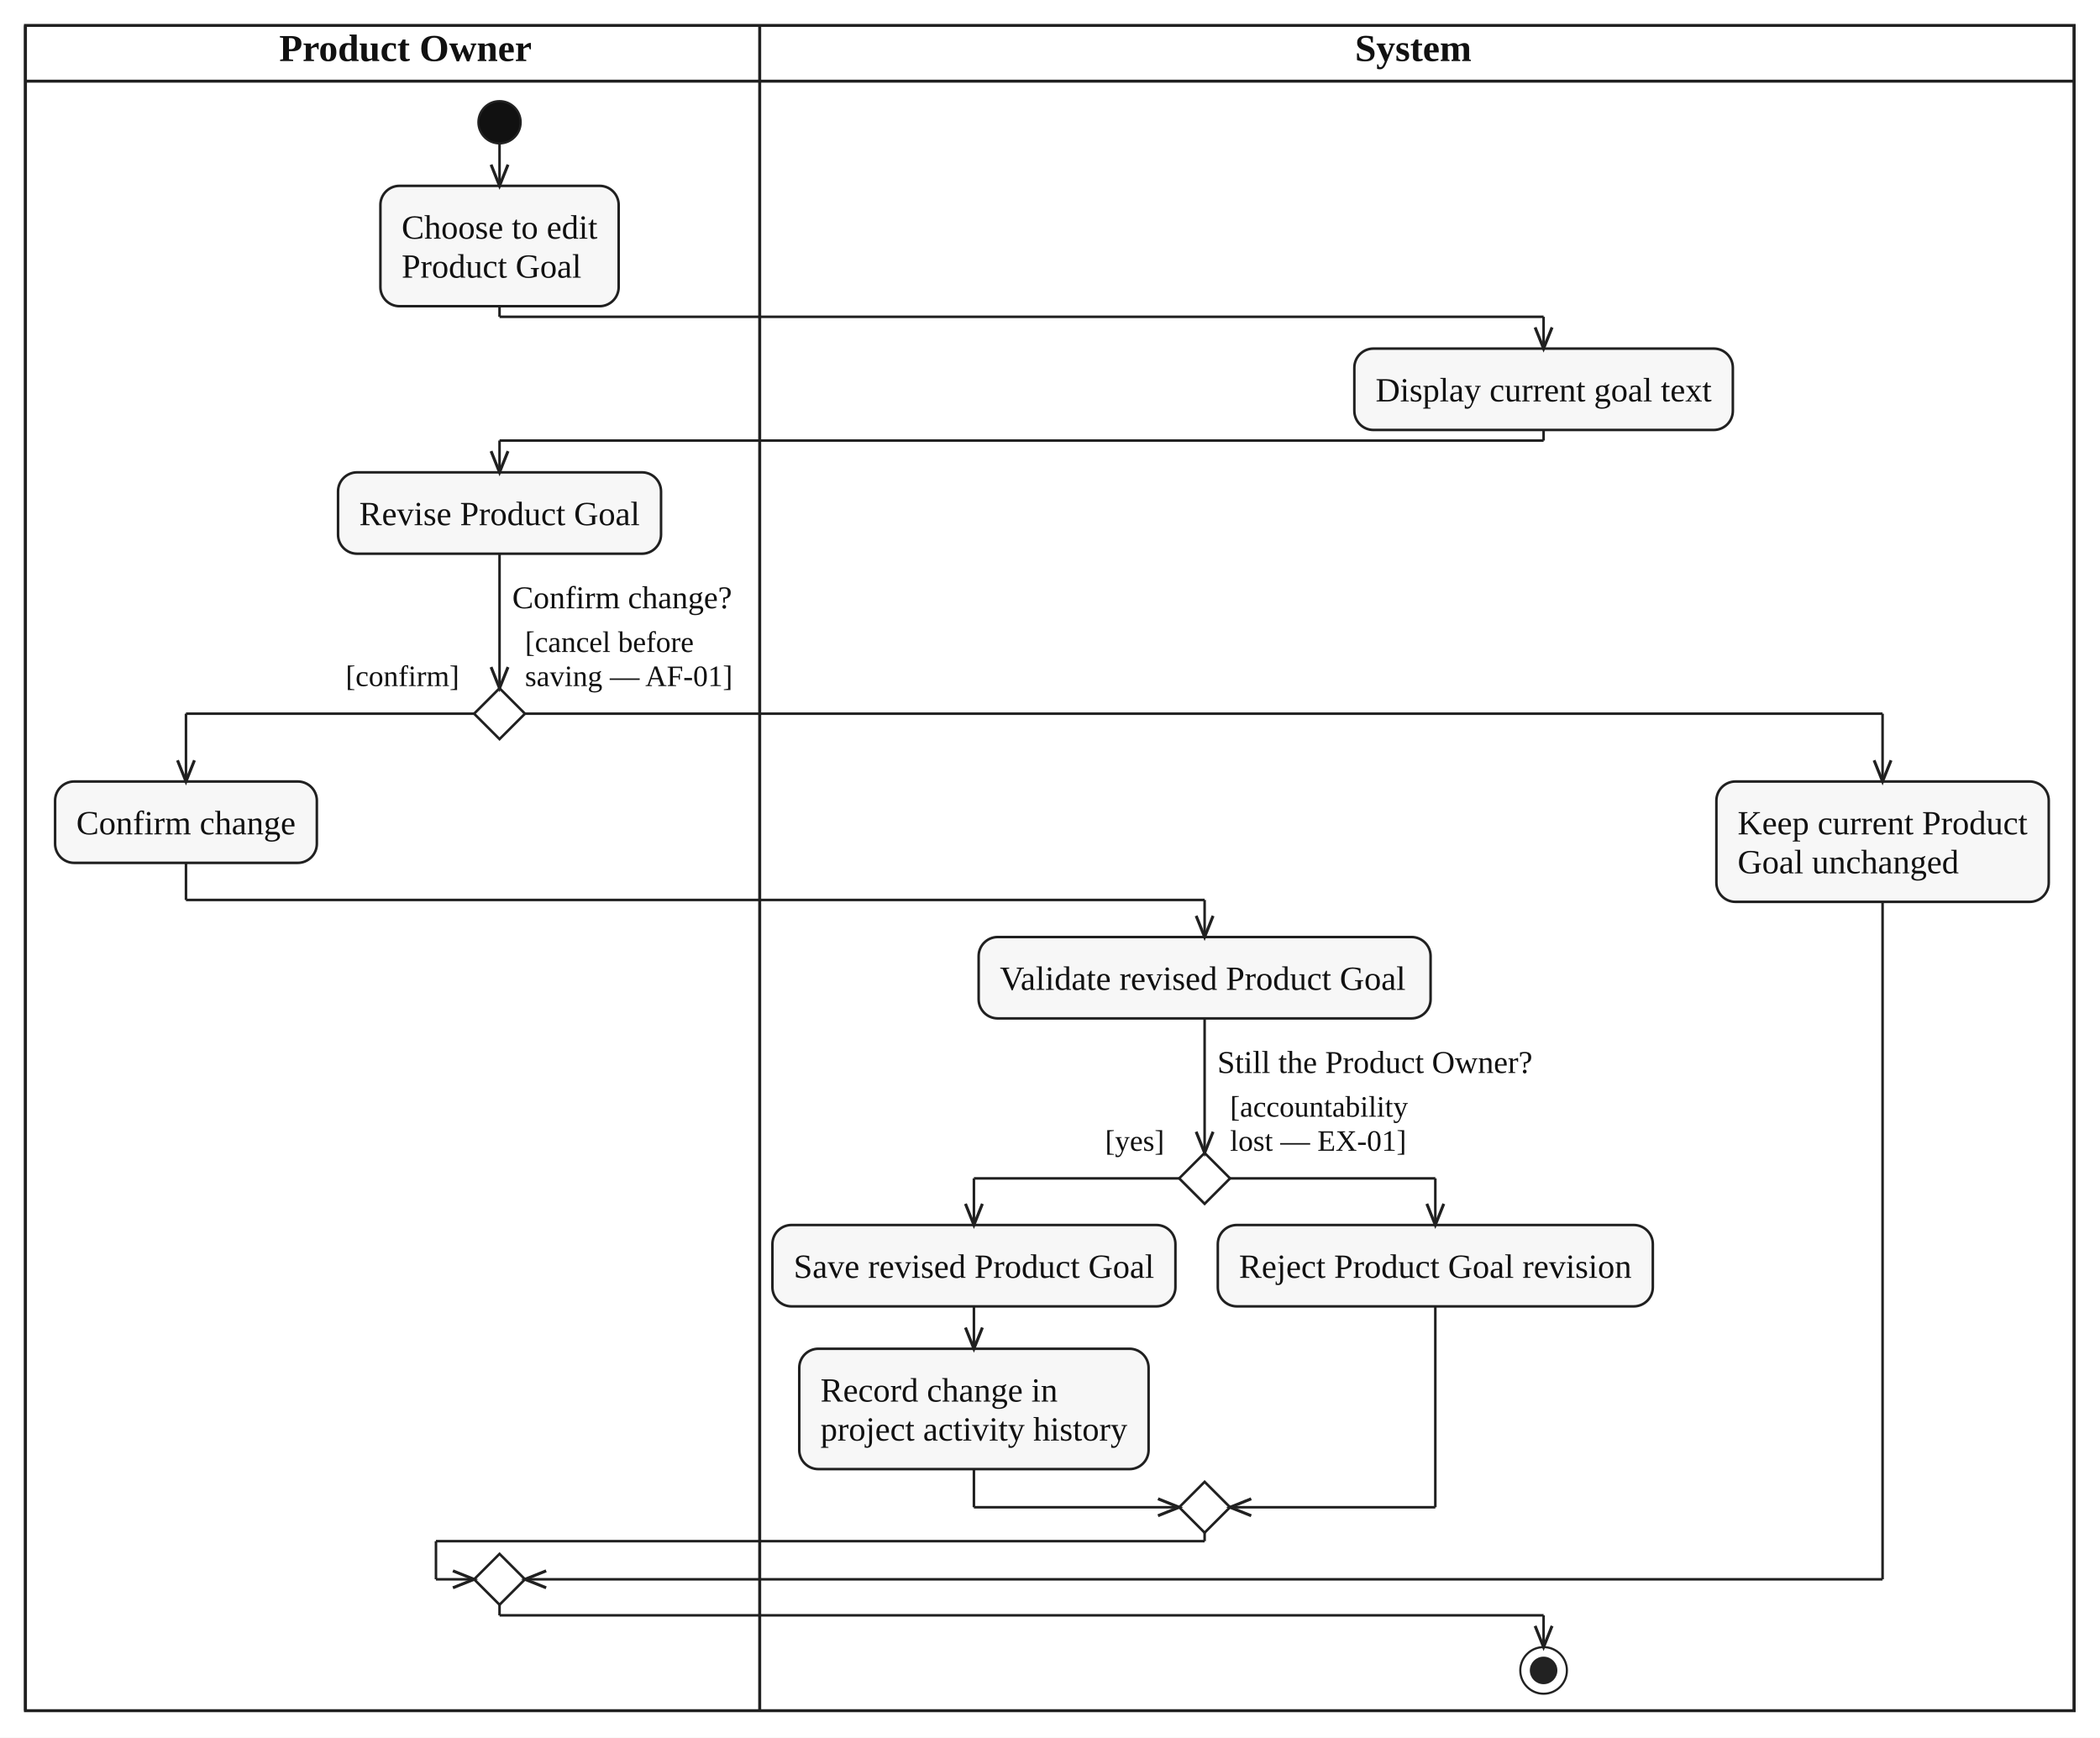
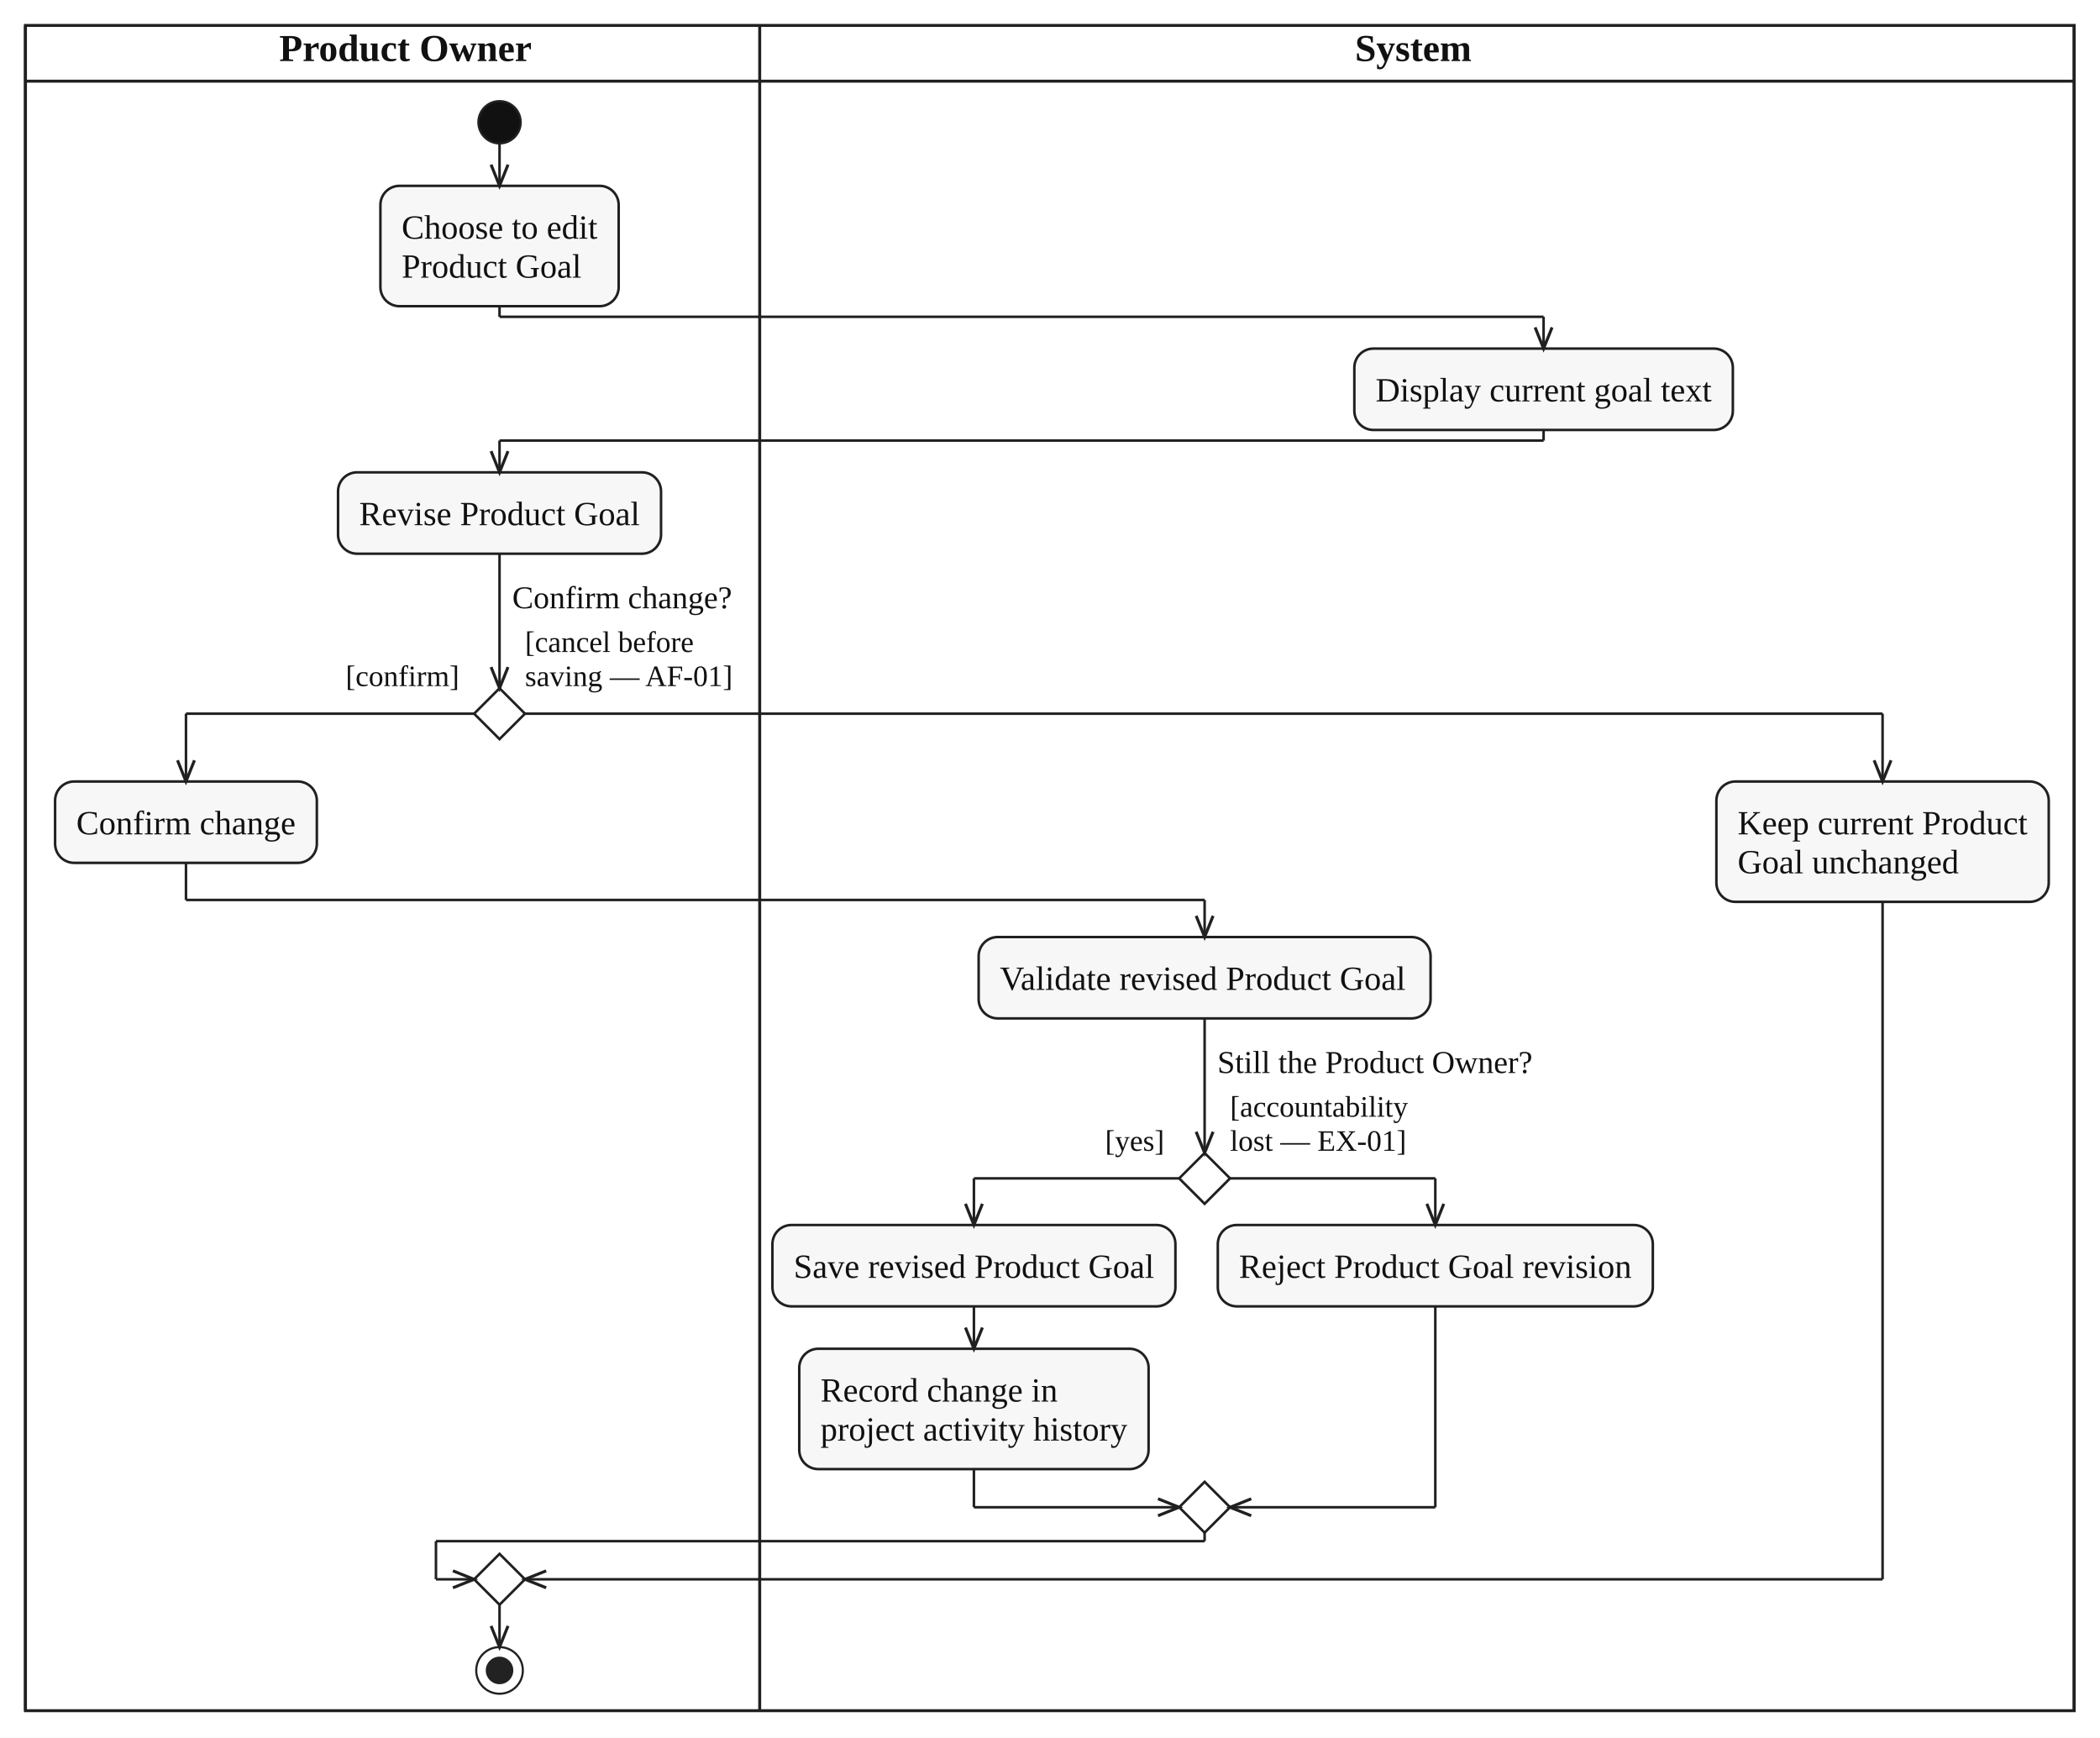
<svg xmlns="http://www.w3.org/2000/svg" contentStyleType="text/css" height="820px" preserveAspectRatio="none" style="width:991px;height:820px;background:#FFFFFF;" version="1.1" viewBox="-5 0.394 991 820" width="991px" zoomAndPan="magnify" data-pres-formatted="1">
  <rect id="pres-background" x="-5" y="0.394" width="991" height="820" fill="#FFFFFF" stroke="none" />
  <defs />
  <g>
    <rect fill="#FFFFFF" height="30.698" style="stroke:#FFFFFF;stroke-width:1.0;" width="952.062" x="15" y="12.394" />
    <ellipse cx="230.734" cy="58.092" fill="#111111" rx="10" ry="10" style="stroke:#222222;stroke-width:1.0;" />
    <rect fill="#F7F7F7" height="56.797" rx="9" ry="9" style="stroke:#202020;stroke-width:1.2;" width="112.438" x="174.516" y="88.092" />
    <text fill="#111111" font-family="Times New Roman" font-size="16" lengthAdjust="spacing" textLength="92.438" x="184.516" y="113.029">Choose to edit</text>
    <text fill="#111111" font-family="Times New Roman" font-size="16" lengthAdjust="spacing" textLength="84.875" x="184.516" y="131.428">Product Goal</text>
    <rect fill="#F7F7F7" height="38.398" rx="9" ry="9" style="stroke:#202020;stroke-width:1.2;" width="152.422" x="154.523" y="223.287" />
    <text fill="#111111" font-family="Times New Roman" font-size="16" lengthAdjust="spacing" textLength="132.422" x="164.523" y="248.225">Revise Product Goal</text>
    <polygon fill="#FFFFFF" points="230.734,325.176,242.734,337.176,230.734,349.176,218.734,337.176,230.734,325.176" style="stroke:#202020;stroke-width:1.2;" />
    <text fill="#111111" font-family="Times New Roman" font-size="15" lengthAdjust="spacing" textLength="103.711" x="236.734" y="287.434">Confirm change?</text>
    <text fill="#111111" font-family="Times New Roman" font-size="15" lengthAdjust="spacing" textLength="3.75" x="236.734" y="304.683"> </text>
    <text fill="#111111" font-family="Times New Roman" font-size="15" lengthAdjust="spacing" textLength="3.75" x="236.734" y="321.931"> </text>
    <text fill="#111111" font-family="Times New Roman" font-size="14" lengthAdjust="spacing" textLength="60.642" x="158.093" y="324.147">[confirm]  </text>
    <text fill="#111111" font-family="Times New Roman" font-size="6" lengthAdjust="spacing" textLength="1.5" x="158.093" y="332.777"> </text>
    <text fill="#111111" font-family="Times New Roman" font-size="14" lengthAdjust="spacing" textLength="86.659" x="242.734" y="308.049">  [cancel before</text>
    <text fill="#111111" font-family="Times New Roman" font-size="14" lengthAdjust="spacing" textLength="105.772" x="242.734" y="324.147">  saving — AF-01]</text>
    <text fill="#111111" font-family="Times New Roman" font-size="6" lengthAdjust="spacing" textLength="1.5" x="242.734" y="332.777"> </text>
    <rect fill="#F7F7F7" height="38.398" rx="9" ry="9" style="stroke:#202020;stroke-width:1.2;" width="123.523" x="21" y="369.176" />
    <text fill="#111111" font-family="Times New Roman" font-size="16" lengthAdjust="spacing" textLength="103.523" x="31" y="394.113">Confirm change</text>
    <polygon fill="#FFFFFF" points="230.734,733.658,242.734,745.658,230.734,757.658,218.734,745.658,230.734,733.658" style="stroke:#202020;stroke-width:1.2;" />
+     <ellipse cx="230.734" cy="788.658" fill="none" rx="11" ry="11" style="stroke:#222222;stroke-width:1.0;" />
+     <ellipse cx="230.734" cy="788.658" fill="#222222" rx="6" ry="6" style="stroke:#222222;stroke-width:1.0;" />
    <line style="stroke:#202020;stroke-width:1.4;" x1="7" x2="7" y1="12.394" y2="807.658" />
    <rect fill="#F7F7F7" height="38.398" rx="9" ry="9" style="stroke:#202020;stroke-width:1.2;" width="178.617" x="634.12" y="164.889" />
    <text fill="#111111" font-family="Times New Roman" font-size="16" lengthAdjust="spacing" textLength="158.617" x="644.12" y="189.826">Display current goal text</text>
    <rect fill="#F7F7F7" height="38.398" rx="9" ry="9" style="stroke:#202020;stroke-width:1.2;" width="213.273" x="456.827" y="442.574" />
    <text fill="#111111" font-family="Times New Roman" font-size="16" lengthAdjust="spacing" textLength="193.273" x="466.827" y="467.512">Validate revised Product Goal</text>
    <polygon fill="#FFFFFF" points="563.464,544.463,575.464,556.463,563.464,568.463,551.464,556.463,563.464,544.463" style="stroke:#202020;stroke-width:1.2;" />
    <text fill="#111111" font-family="Times New Roman" font-size="15" lengthAdjust="spacing" textLength="148.726" x="569.464" y="506.721">Still the Product Owner?</text>
    <text fill="#111111" font-family="Times New Roman" font-size="15" lengthAdjust="spacing" textLength="3.75" x="569.464" y="523.97"> </text>
    <text fill="#111111" font-family="Times New Roman" font-size="15" lengthAdjust="spacing" textLength="3.75" x="569.464" y="541.218"> </text>
    <text fill="#111111" font-family="Times New Roman" font-size="14" lengthAdjust="spacing" textLength="34.986" x="516.477" y="543.435">[yes]  </text>
    <text fill="#111111" font-family="Times New Roman" font-size="6" lengthAdjust="spacing" textLength="1.5" x="516.477" y="552.064"> </text>
    <text fill="#111111" font-family="Times New Roman" font-size="14" lengthAdjust="spacing" textLength="90.966" x="575.464" y="527.336">  [accountability</text>
    <text fill="#111111" font-family="Times New Roman" font-size="14" lengthAdjust="spacing" textLength="90.214" x="575.464" y="543.435">  lost — EX-01]</text>
    <text fill="#111111" font-family="Times New Roman" font-size="6" lengthAdjust="spacing" textLength="1.5" x="575.464" y="552.064"> </text>
    <rect fill="#F7F7F7" height="38.398" rx="9" ry="9" style="stroke:#202020;stroke-width:1.2;" width="190.18" x="359.507" y="578.463" />
    <text fill="#111111" font-family="Times New Roman" font-size="16" lengthAdjust="spacing" textLength="170.18" x="369.507" y="603.4">Save revised Product Goal</text>
    <rect fill="#F7F7F7" height="56.797" rx="9" ry="9" style="stroke:#202020;stroke-width:1.2;" width="164.852" x="372.171" y="636.861" />
    <text fill="#111111" font-family="Times New Roman" font-size="16" lengthAdjust="spacing" textLength="111.953" x="382.171" y="661.799">Record change in</text>
    <text fill="#111111" font-family="Times New Roman" font-size="16" lengthAdjust="spacing" textLength="144.852" x="382.171" y="680.197">project activity history</text>
    <rect fill="#F7F7F7" height="38.398" rx="9" ry="9" style="stroke:#202020;stroke-width:1.2;" width="205.289" x="569.687" y="578.463" />
    <text fill="#111111" font-family="Times New Roman" font-size="16" lengthAdjust="spacing" textLength="185.289" x="579.687" y="603.4">Reject Product Goal revision</text>
    <polygon fill="#FFFFFF" points="563.464,699.658,575.464,711.658,563.464,723.658,551.464,711.658,563.464,699.658" style="stroke:#202020;stroke-width:1.2;" />
    <rect fill="#F7F7F7" height="56.797" rx="9" ry="9" style="stroke:#202020;stroke-width:1.2;" width="156.836" x="804.976" y="369.176" />
    <text fill="#111111" font-family="Times New Roman" font-size="16" lengthAdjust="spacing" textLength="136.836" x="814.976" y="394.113">Keep current Product</text>
    <text fill="#111111" font-family="Times New Roman" font-size="16" lengthAdjust="spacing" textLength="104.406" x="814.976" y="412.512">Goal unchanged</text>
-     <ellipse cx="723.429" cy="788.658" fill="none" rx="11" ry="11" style="stroke:#222222;stroke-width:1.0;" />
-     <ellipse cx="723.429" cy="788.658" fill="#222222" rx="6" ry="6" style="stroke:#222222;stroke-width:1.0;" />
    <line style="stroke:#202020;stroke-width:1.4;" x1="353.507" x2="353.507" y1="12.394" y2="807.658" />
    <line style="stroke:#202020;stroke-width:1.4;" x1="973.812" x2="973.812" y1="12.394" y2="807.658" />
    <line style="stroke:#202020;stroke-width:1.2;" x1="230.734" x2="230.734" y1="68.092" y2="88.092" />
    <polyline points="226.734,78.092 230.734,88.092 234.734,78.092" fill="none" stroke="#202020" stroke-width="1.4" stroke-linejoin="miter" stroke-linecap="butt" class="open-arrowhead" />
    <line style="stroke:#202020;stroke-width:1.2;" x1="218.734" x2="82.762" y1="337.176" y2="337.176" />
    <line style="stroke:#202020;stroke-width:1.2;" x1="82.762" x2="82.762" y1="337.176" y2="369.176" />
    <polyline points="78.762,359.176 82.762,369.176 86.762,359.176" fill="none" stroke="#202020" stroke-width="1.4" stroke-linejoin="miter" stroke-linecap="butt" class="open-arrowhead" />
    <line style="stroke:#202020;stroke-width:1.2;" x1="230.734" x2="230.734" y1="261.685" y2="325.176" />
    <polyline points="226.734,315.176 230.734,325.176 234.734,315.176" fill="none" stroke="#202020" stroke-width="1.4" stroke-linejoin="miter" stroke-linecap="butt" class="open-arrowhead" />
+     <line style="stroke:#202020;stroke-width:1.2;" x1="230.734" x2="230.734" y1="757.658" y2="777.658" />
+     <polyline points="226.734,767.658 230.734,777.658 234.734,767.658" fill="none" stroke="#202020" stroke-width="1.4" stroke-linejoin="miter" stroke-linecap="butt" class="open-arrowhead" />
    <line style="stroke:#202020;stroke-width:1.2;" x1="454.597" x2="454.597" y1="616.861" y2="636.861" />
    <polyline points="450.597,626.861 454.597,636.861 458.597,626.861" fill="none" stroke="#202020" stroke-width="1.4" stroke-linejoin="miter" stroke-linecap="butt" class="open-arrowhead" />
    <line style="stroke:#202020;stroke-width:1.2;" x1="551.464" x2="454.597" y1="556.463" y2="556.463" />
    <line style="stroke:#202020;stroke-width:1.2;" x1="454.597" x2="454.597" y1="556.463" y2="578.463" />
    <polyline points="450.597,568.463 454.597,578.463 458.597,568.463" fill="none" stroke="#202020" stroke-width="1.4" stroke-linejoin="miter" stroke-linecap="butt" class="open-arrowhead" />
    <line style="stroke:#202020;stroke-width:1.2;" x1="575.464" x2="672.331" y1="556.463" y2="556.463" />
    <line style="stroke:#202020;stroke-width:1.2;" x1="672.331" x2="672.331" y1="556.463" y2="578.463" />
    <polyline points="668.331,568.463 672.331,578.463 676.331,568.463" fill="none" stroke="#202020" stroke-width="1.4" stroke-linejoin="miter" stroke-linecap="butt" class="open-arrowhead" />
    <line style="stroke:#202020;stroke-width:1.2;" x1="454.597" x2="454.597" y1="693.658" y2="711.658" />
    <line style="stroke:#202020;stroke-width:1.2;" x1="454.597" x2="551.464" y1="711.658" y2="711.658" />
    <polyline points="541.464,707.658 551.464,711.658 541.464,715.658" fill="none" stroke="#202020" stroke-width="1.4" stroke-linejoin="miter" stroke-linecap="butt" class="open-arrowhead" />
    <line style="stroke:#202020;stroke-width:1.2;" x1="672.331" x2="672.331" y1="616.861" y2="711.658" />
    <line style="stroke:#202020;stroke-width:1.2;" x1="672.331" x2="575.464" y1="711.658" y2="711.658" />
    <polyline points="585.464,707.658 575.464,711.658 585.464,715.658" fill="none" stroke="#202020" stroke-width="1.4" stroke-linejoin="miter" stroke-linecap="butt" class="open-arrowhead" />
    <line style="stroke:#202020;stroke-width:1.2;" x1="563.464" x2="563.464" y1="480.973" y2="544.463" />
    <polyline points="559.464,534.463 563.464,544.463 567.464,534.463" fill="none" stroke="#202020" stroke-width="1.4" stroke-linejoin="miter" stroke-linecap="butt" class="open-arrowhead" />
    <line style="stroke:#202020;stroke-width:1.2;" x1="230.734" x2="230.734" y1="144.889" y2="149.889" />
    <line style="stroke:#202020;stroke-width:1.2;" x1="230.734" x2="723.429" y1="149.889" y2="149.889" />
    <line style="stroke:#202020;stroke-width:1.2;" x1="723.429" x2="723.429" y1="149.889" y2="164.889" />
    <polyline points="719.429,154.889 723.429,164.889 727.429,154.889" fill="none" stroke="#202020" stroke-width="1.4" stroke-linejoin="miter" stroke-linecap="butt" class="open-arrowhead" />
    <line style="stroke:#202020;stroke-width:1.2;" x1="723.429" x2="723.429" y1="203.287" y2="208.287" />
    <line style="stroke:#202020;stroke-width:1.2;" x1="723.429" x2="230.734" y1="208.287" y2="208.287" />
    <line style="stroke:#202020;stroke-width:1.2;" x1="230.734" x2="230.734" y1="208.287" y2="223.287" />
    <polyline points="226.734,213.287 230.734,223.287 234.734,213.287" fill="none" stroke="#202020" stroke-width="1.4" stroke-linejoin="miter" stroke-linecap="butt" class="open-arrowhead" />
    <line style="stroke:#202020;stroke-width:1.2;" x1="82.762" x2="82.762" y1="407.574" y2="425.074" />
    <line style="stroke:#202020;stroke-width:1.2;" x1="82.762" x2="563.464" y1="425.074" y2="425.074" />
    <line style="stroke:#202020;stroke-width:1.2;" x1="563.464" x2="563.464" y1="425.074" y2="442.574" />
    <polyline points="559.464,432.574 563.464,442.574 567.464,432.574" fill="none" stroke="#202020" stroke-width="1.4" stroke-linejoin="miter" stroke-linecap="butt" class="open-arrowhead" />
    <line style="stroke:#202020;stroke-width:1.2;" x1="242.734" x2="883.394" y1="337.176" y2="337.176" />
    <line style="stroke:#202020;stroke-width:1.2;" x1="883.394" x2="883.394" y1="337.176" y2="369.176" />
    <polyline points="879.394,359.176 883.394,369.176 887.394,359.176" fill="none" stroke="#202020" stroke-width="1.4" stroke-linejoin="miter" stroke-linecap="butt" class="open-arrowhead" />
    <line style="stroke:#202020;stroke-width:1.2;" x1="563.464" x2="563.464" y1="723.658" y2="727.658" />
    <line style="stroke:#202020;stroke-width:1.2;" x1="563.464" x2="200.734" y1="727.658" y2="727.658" />
    <line style="stroke:#202020;stroke-width:1.2;" x1="200.734" x2="200.734" y1="727.658" y2="745.658" />
    <line style="stroke:#202020;stroke-width:1.2;" x1="200.734" x2="218.734" y1="745.658" y2="745.658" />
    <polyline points="208.734,741.658 218.734,745.658 208.734,749.658" fill="none" stroke="#202020" stroke-width="1.4" stroke-linejoin="miter" stroke-linecap="butt" class="open-arrowhead" />
    <line style="stroke:#202020;stroke-width:1.2;" x1="883.394" x2="883.394" y1="425.973" y2="745.658" />
    <line style="stroke:#202020;stroke-width:1.2;" x1="883.394" x2="242.734" y1="745.658" y2="745.658" />
    <polyline points="252.734,741.658 242.734,745.658 252.734,749.658" fill="none" stroke="#202020" stroke-width="1.4" stroke-linejoin="miter" stroke-linecap="butt" class="open-arrowhead" />
-     <line style="stroke:#202020;stroke-width:1.2;" x1="230.734" x2="230.734" y1="757.658" y2="762.658" />
-     <line style="stroke:#202020;stroke-width:1.2;" x1="230.734" x2="723.429" y1="762.658" y2="762.658" />
-     <line style="stroke:#202020;stroke-width:1.2;" x1="723.429" x2="723.429" y1="762.658" y2="777.658" />
-     <polyline points="719.429,767.658 723.429,777.658 727.429,767.658" fill="none" stroke="#202020" stroke-width="1.4" stroke-linejoin="miter" stroke-linecap="butt" class="open-arrowhead" />
    <text fill="#111111" font-family="Times New Roman" font-size="18" font-weight="bold" lengthAdjust="spacing" textLength="119.478" x="126.764" y="29.198">Product Owner</text>
    <text fill="#111111" font-family="Times New Roman" font-size="7" font-weight="bold" lengthAdjust="spacing" textLength="1.75" x="122.264" y="39.627"> </text>
    <text fill="#111111" font-family="Times New Roman" font-size="18" font-weight="bold" lengthAdjust="spacing" textLength="54.993" x="634.413" y="29.198">System</text>
    <text fill="#111111" font-family="Times New Roman" font-size="7" font-weight="bold" lengthAdjust="spacing" textLength="1.75" x="629.913" y="39.627"> </text>
  </g>
  <g id="pres-frame" fill="none" stroke="#202020" stroke-width="1.4">
    <rect x="7" y="12.394" width="966.812" height="795.265" />
    <line x1="7" x2="973.812" y1="38.698" y2="38.698" />
  </g>
</svg>
